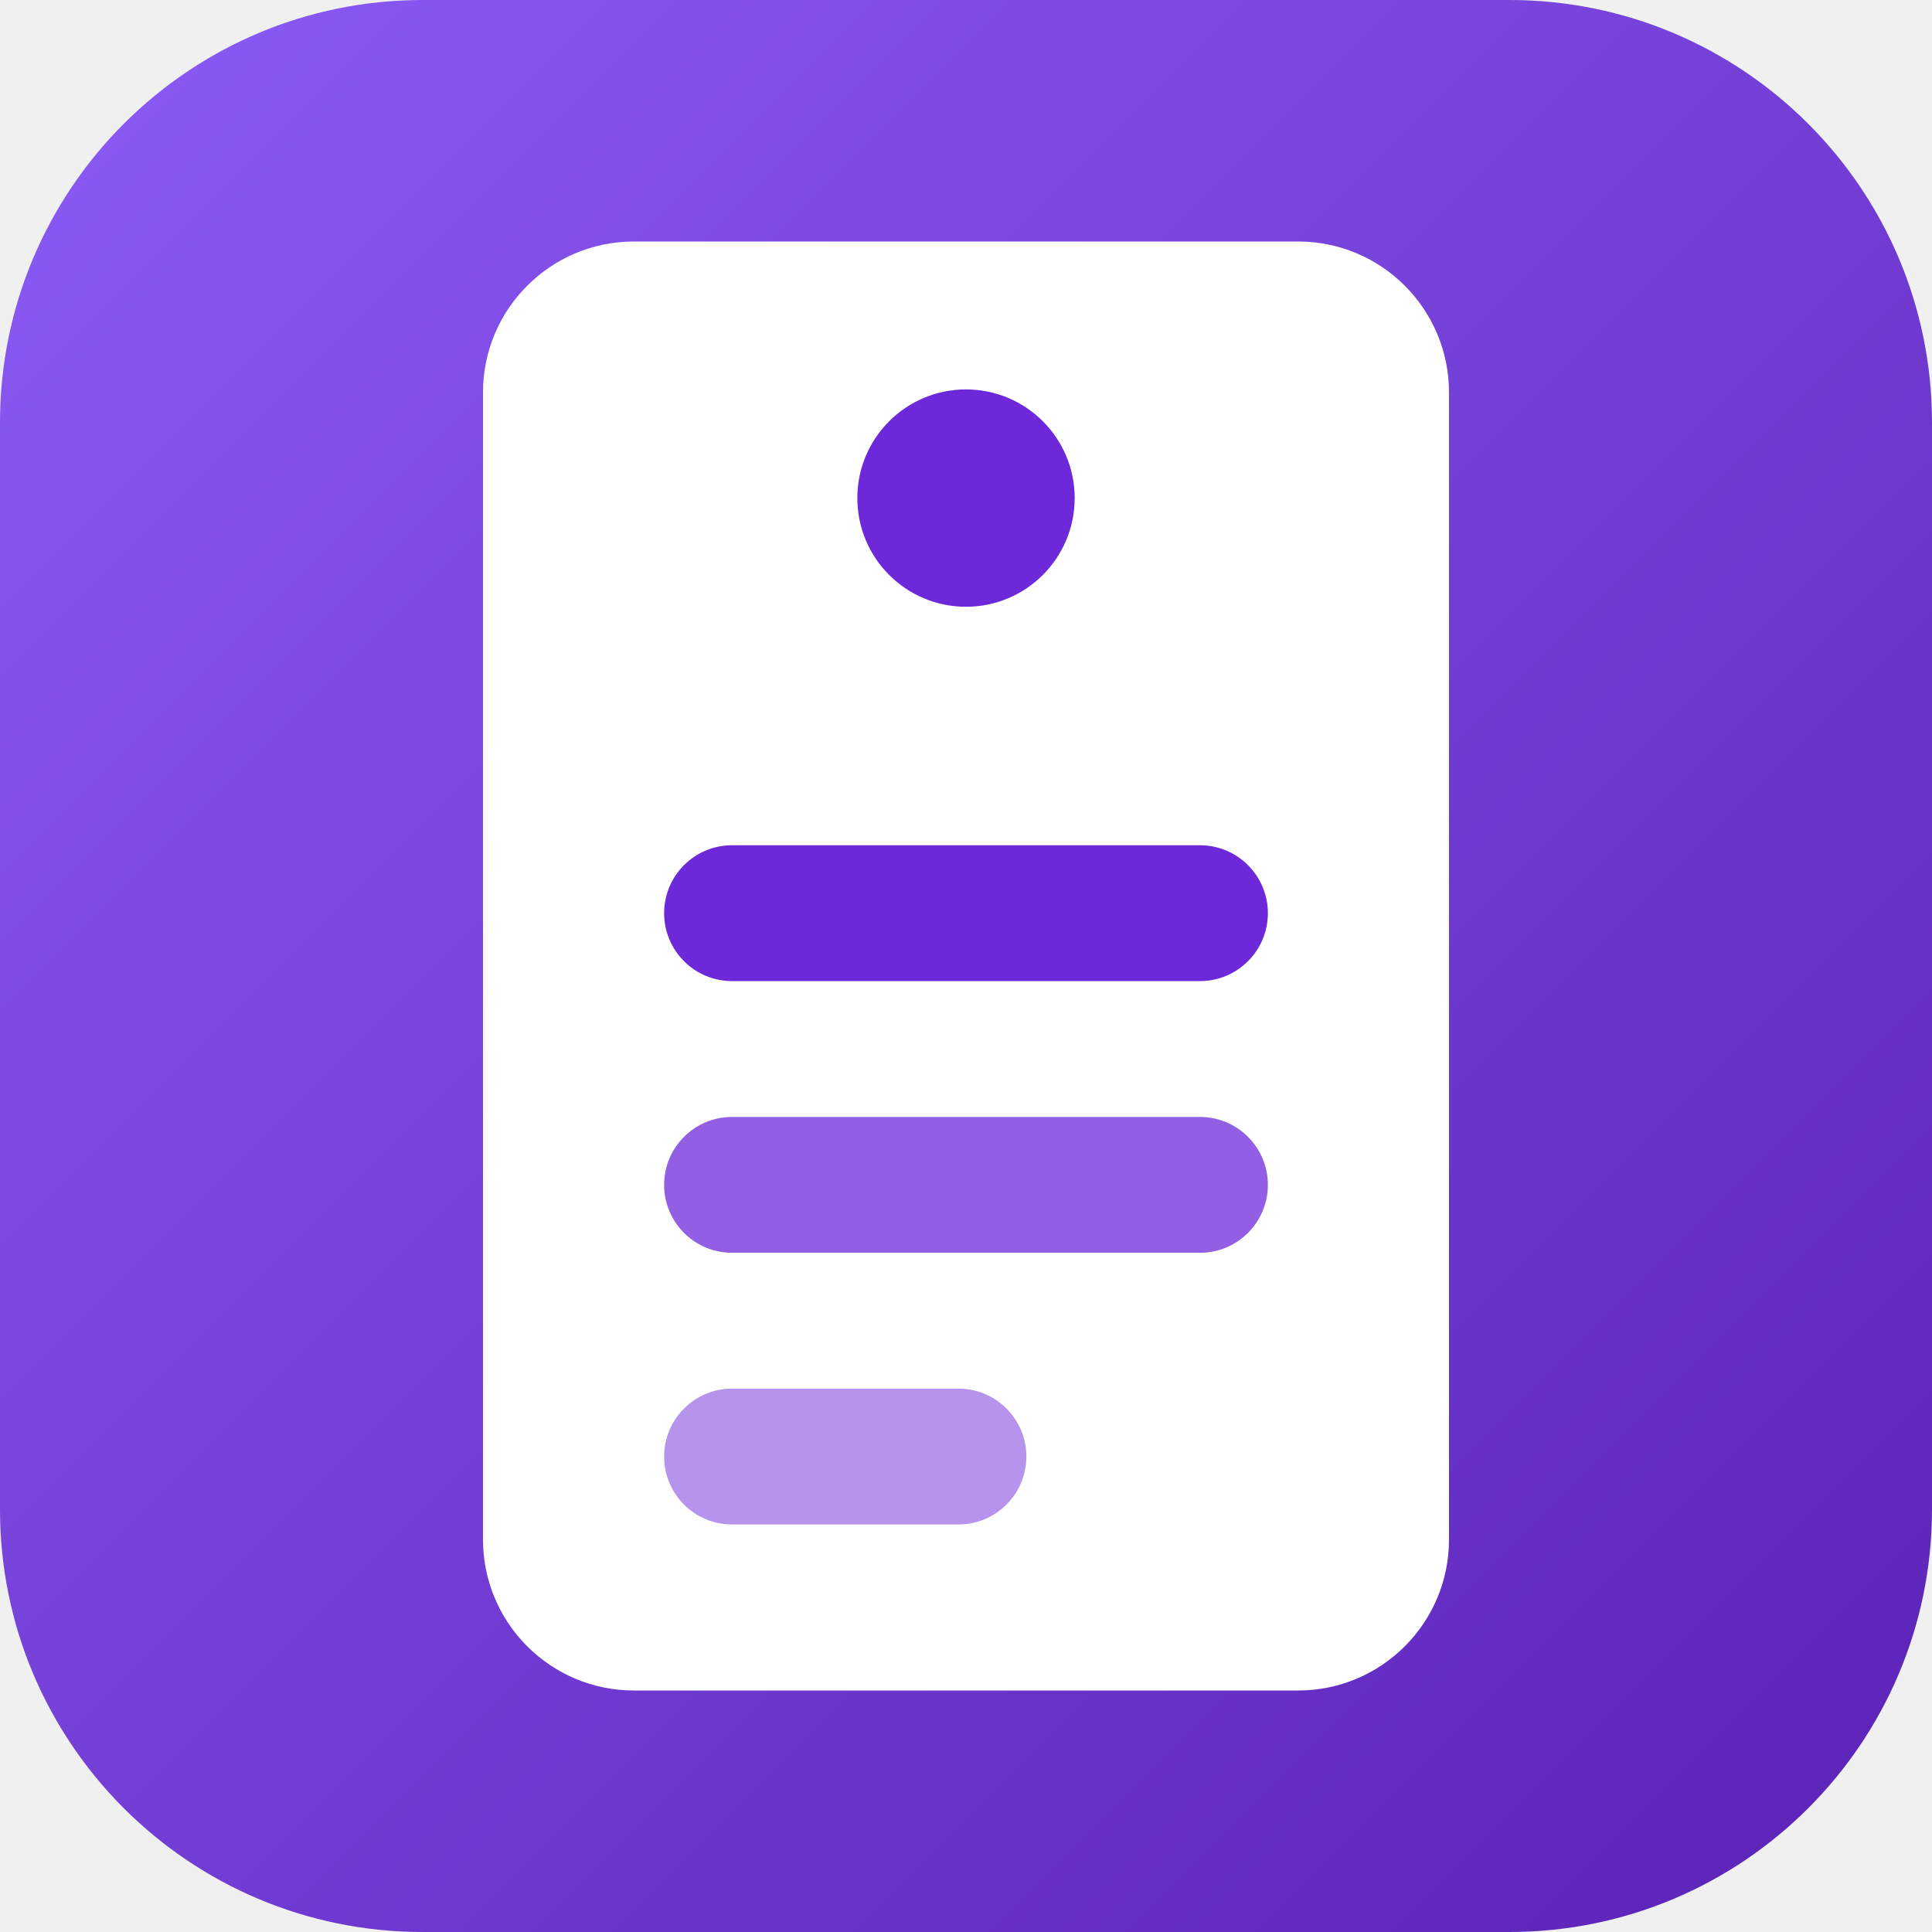
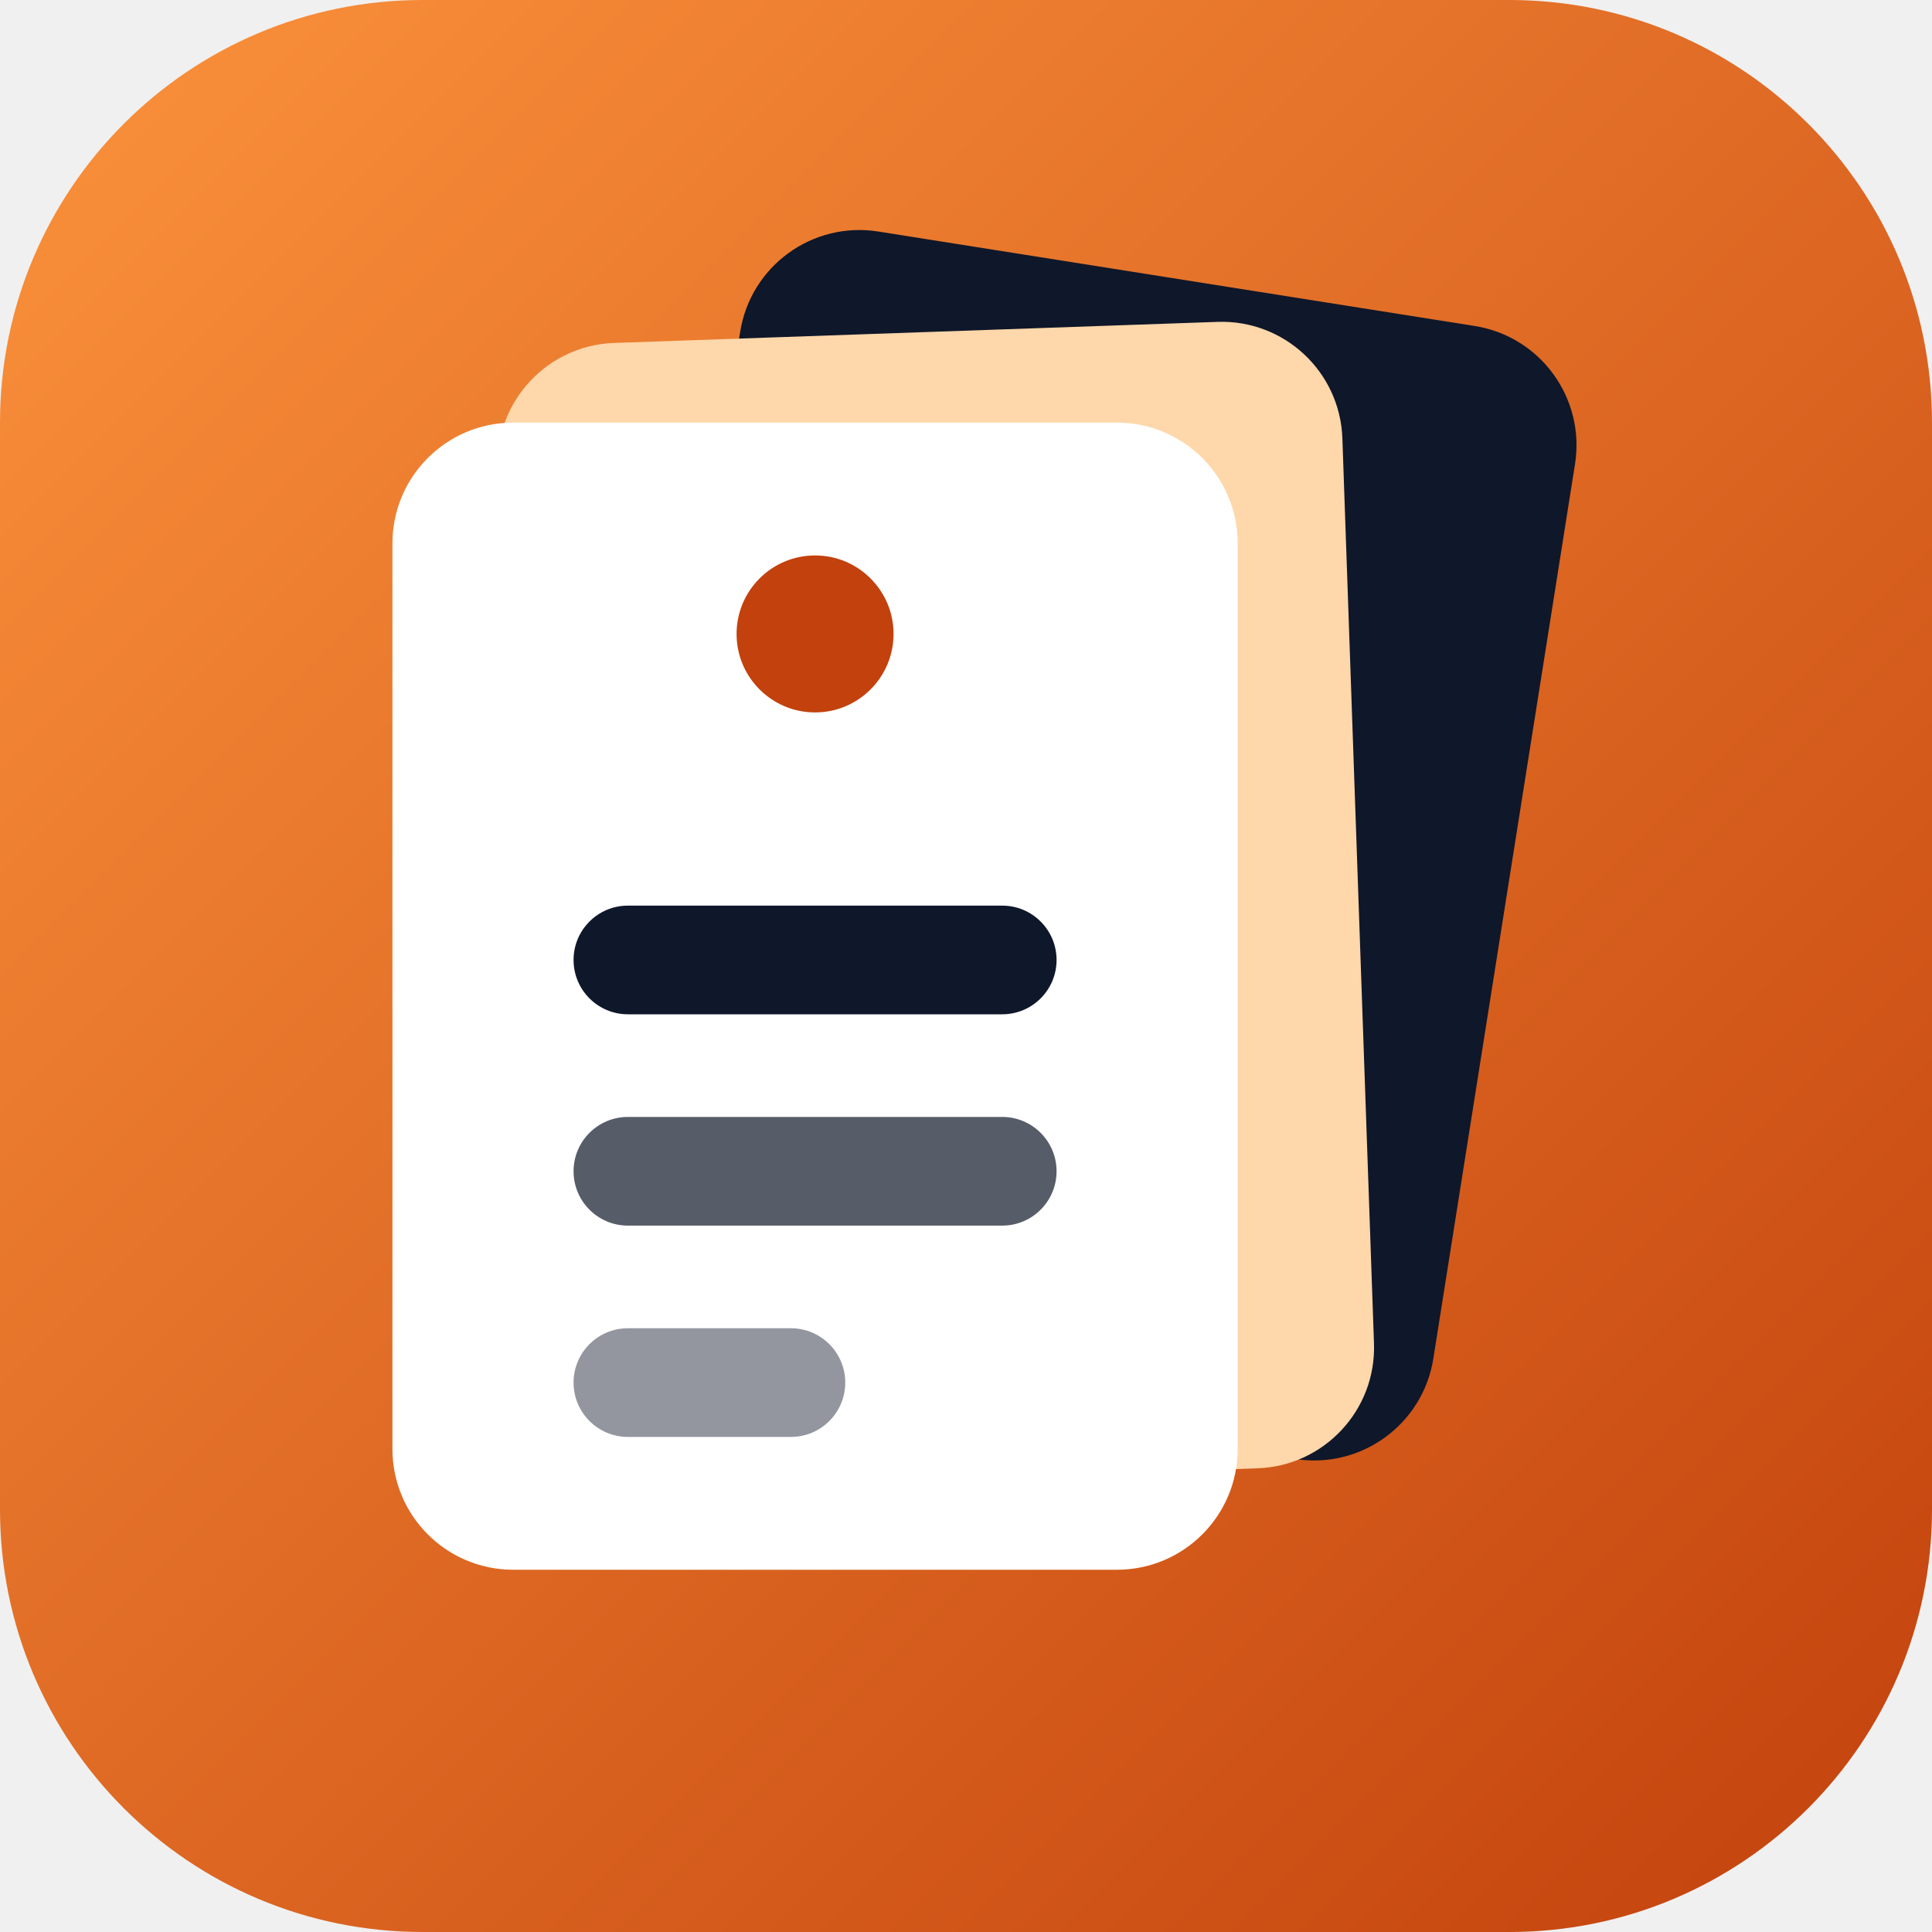
<svg xmlns="http://www.w3.org/2000/svg" viewBox="0 0 64 64" role="img" aria-label="Label Master">
  <defs>
-     <linearGradient id="bg" x1="0" y1="0" x2="1" y2="1">
-       <stop offset="0" stop-color="#8b5cf6" />
-       <stop offset="1" stop-color="#5b21b6" />
+     <linearGradient id="g" x1="0" y1="0" x2="1" y2="1">
+       <stop offset="0" stop-color="#fb923c" />
+       <stop offset="1" stop-color="#c2410c" />
    </linearGradient>
  </defs>
-   <rect width="64" height="64" rx="14" fill="url(#bg)" />
-   <rect x="16" y="8" width="32" height="48" rx="5" fill="#fff" />
-   <circle cx="32" cy="16.5" r="3.6" fill="#6d28d9" />
-   <rect x="22" y="28" width="20" height="4.5" rx="2.25" fill="#6d28d9" />
-   <rect x="22" y="37" width="20" height="4.5" rx="2.25" fill="#6d28d9" opacity=".75" />
-   <rect x="22" y="46" width="12" height="4.5" rx="2.25" fill="#6d28d9" opacity=".5" />
+   <rect width="64" height="64" rx="14" fill="url(#g)" />
+   <rect x="22" y="9" width="28" height="38" rx="4" fill="#0f172a" transform="rotate(9 36 28)" />
+   <rect x="17" y="11" width="28" height="38" rx="4" fill="#fed7aa" transform="rotate(-2 31 30)" />
+   <rect x="13" y="14" width="28" height="38" rx="4" fill="#fff" />
+   <circle cx="27" cy="21" r="2.6" fill="#c2410c" />
+   <rect x="19" y="30" width="16" height="3.6" rx="1.8" fill="#0f172a" />
+   <rect x="19" y="37" width="16" height="3.6" rx="1.8" fill="#0f172a" opacity=".7" />
+   <rect x="19" y="44" width="9" height="3.6" rx="1.8" fill="#0f172a" opacity=".45" />
</svg>
